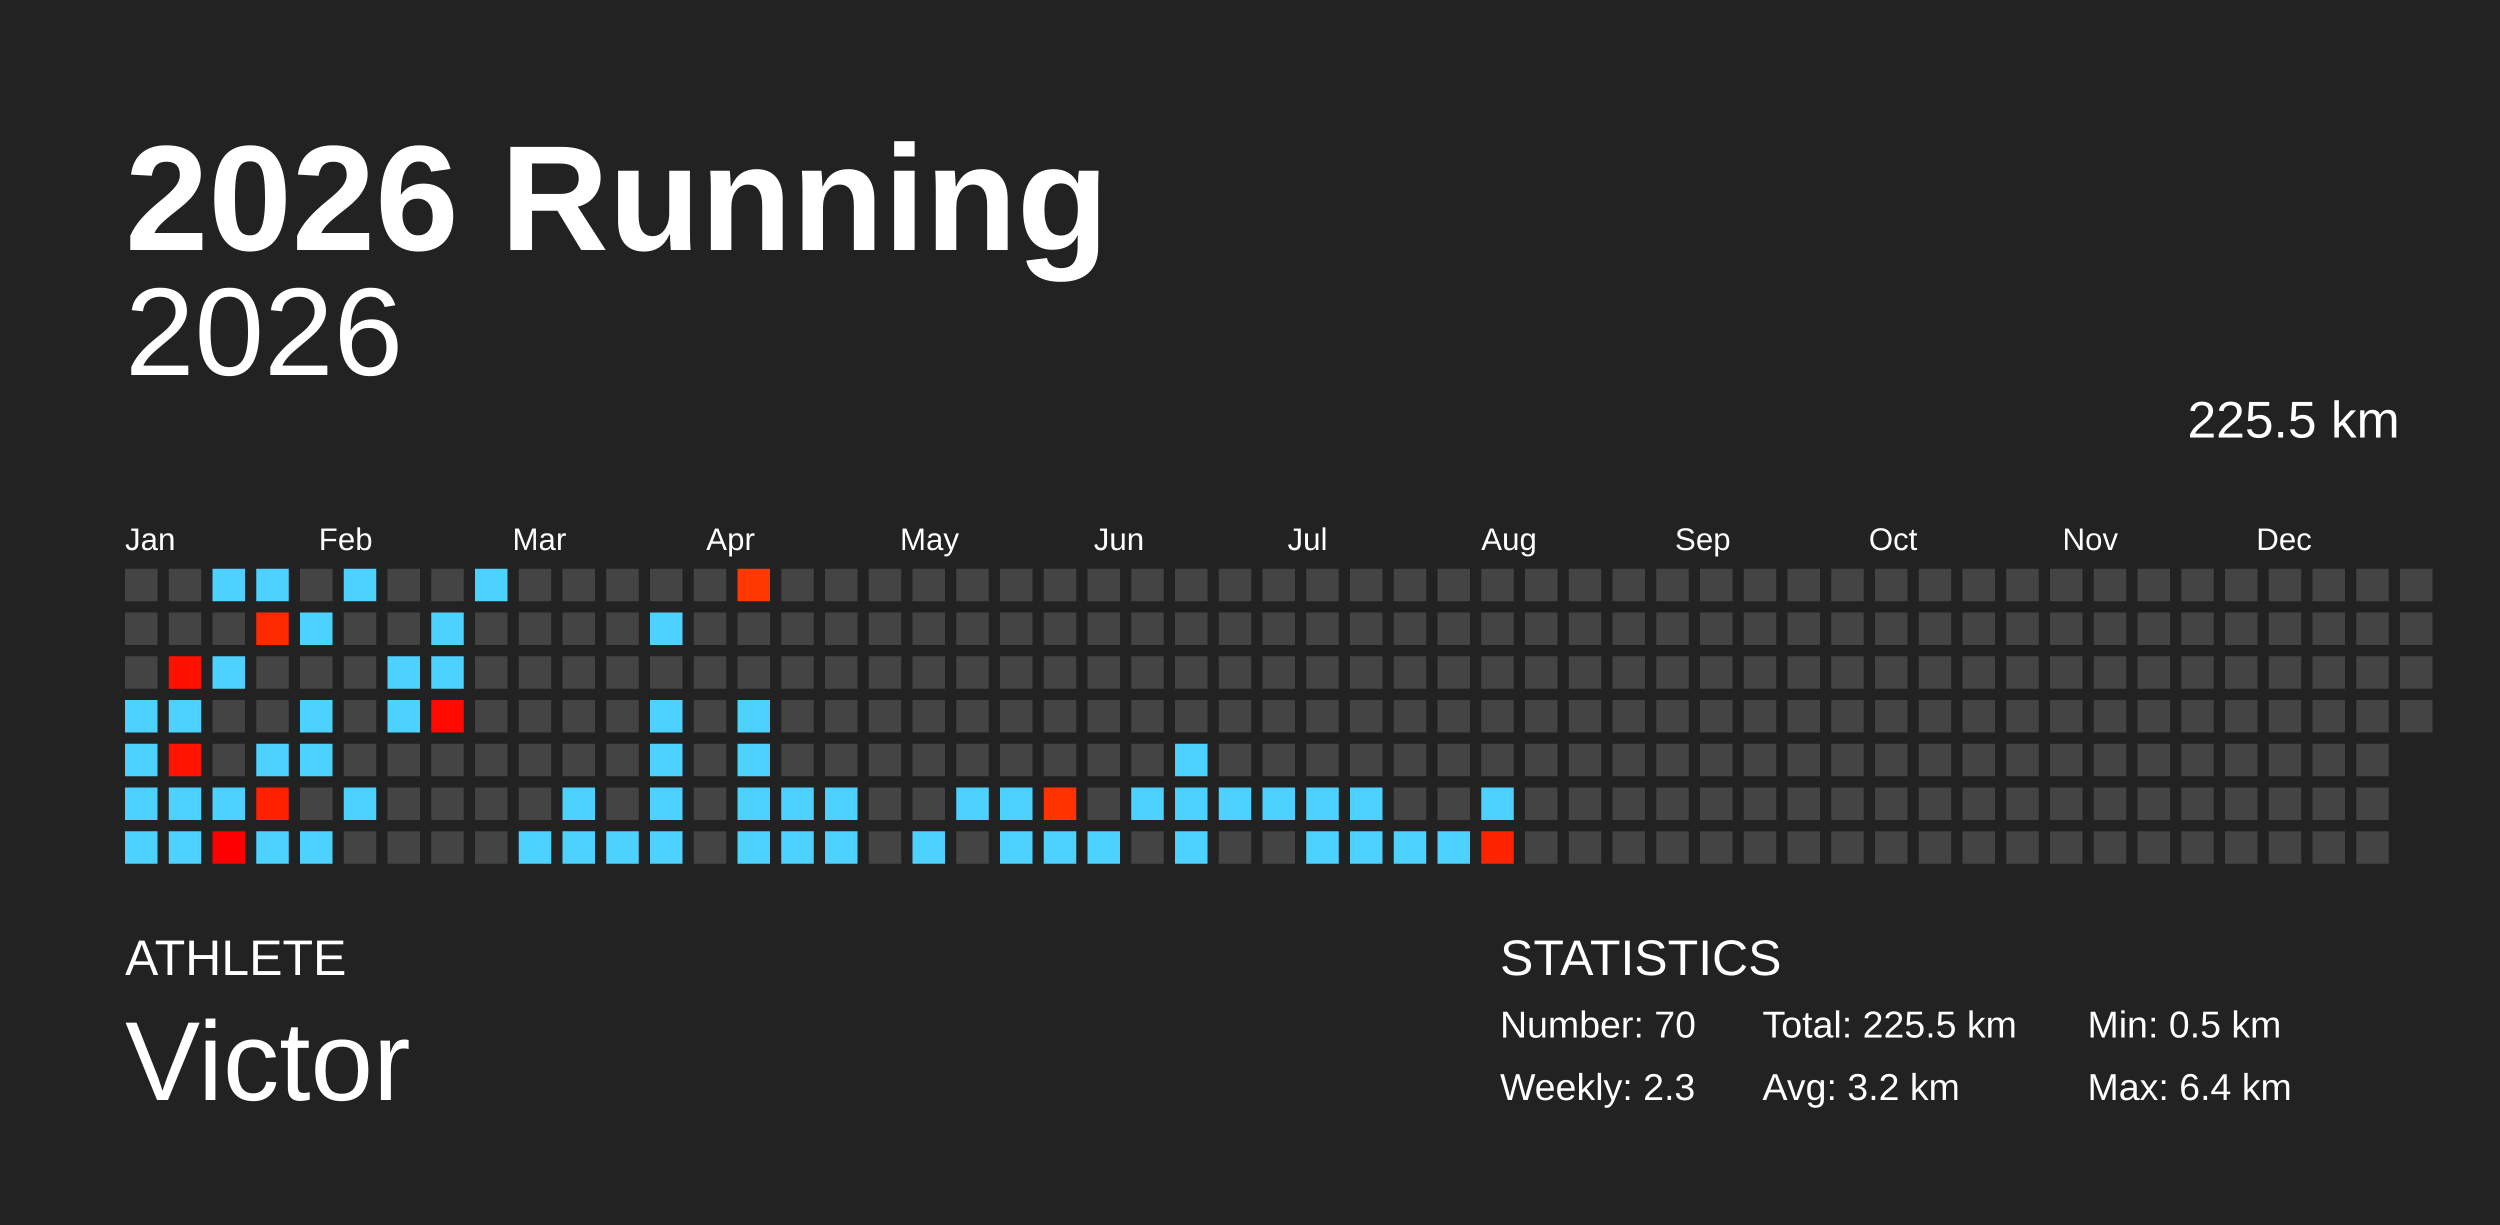
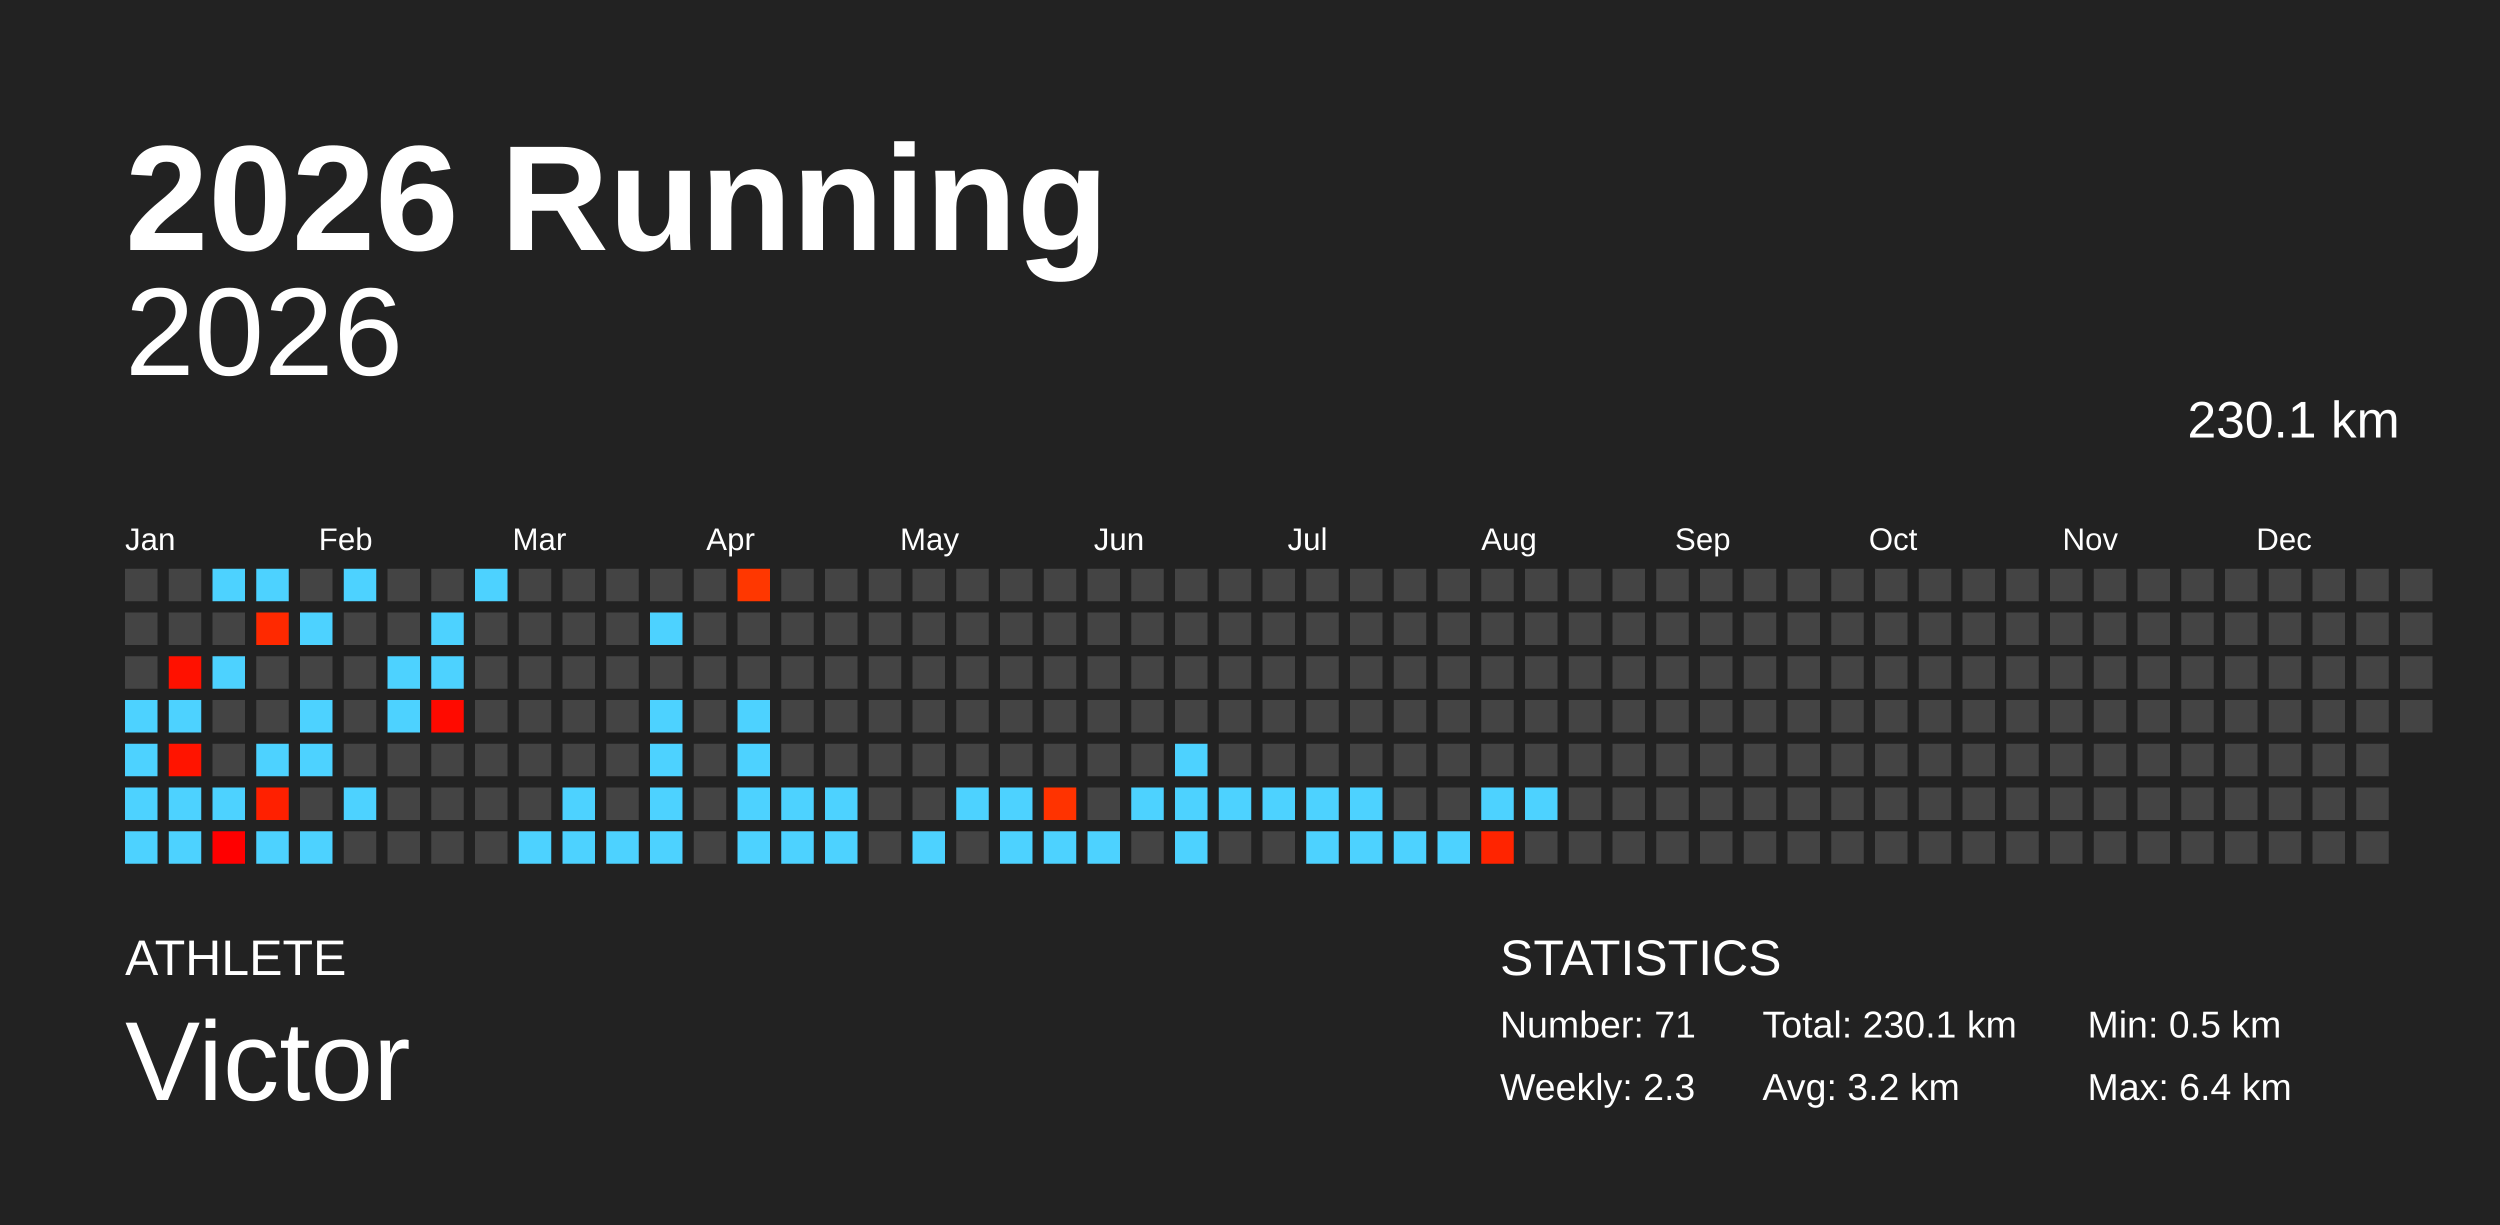
<svg xmlns="http://www.w3.org/2000/svg" baseProfile="full" height="98mm" version="1.1" viewBox="0,0,200,98" width="200mm">
  <defs />
  <rect fill="#222222" height="98" width="200" x="0" y="0" />
  <text fill="#FFFFFF" style="font-size:12px; font-family:Arial; font-weight:bold;" x="10" y="20">2026 Running</text>
  <text fill="#FFFFFF" style="font-size:4px; font-family:Arial" x="10" y="78">ATHLETE</text>
  <text fill="#FFFFFF" style="font-size:9px; font-family:Arial" x="10" y="88">Victor</text>
  <text fill="#FFFFFF" style="font-size:4px; font-family:Arial" x="120" y="78">STATISTICS</text>
-   <text fill="#FFFFFF" style="font-size:3px; font-family:Arial" x="120" y="83">Number: 70</text>
+   <text fill="#FFFFFF" style="font-size:3px; font-family:Arial" x="120" y="83">Number: 71</text>
  <text fill="#FFFFFF" style="font-size:3px; font-family:Arial" x="120" y="88">Weekly: 2.3</text>
-   <text fill="#FFFFFF" style="font-size:3px; font-family:Arial" x="141" y="83">Total: 225.5 km</text>
+   <text fill="#FFFFFF" style="font-size:3px; font-family:Arial" x="141" y="83">Total: 230.1 km</text>
  <text fill="#FFFFFF" style="font-size:3px; font-family:Arial" x="141" y="88">Avg: 3.2 km</text>
  <text fill="#FFFFFF" style="font-size:3px; font-family:Arial" x="167" y="83">Min: 0.5 km</text>
  <text fill="#FFFFFF" style="font-size:3px; font-family:Arial" x="167" y="88">Max: 6.4 km</text>
  <text alignment-baseline="hanging" fill="#FFFFFF" style="font-size:10.0px; font-family:Arial;" x="10" y="30">2026</text>
-   <text alignment-baseline="hanging" fill="#FFFFFF" style="font-size:4.125px; font-family:Arial;" x="175" y="35">225.5 km</text>
+   <text alignment-baseline="hanging" fill="#FFFFFF" style="font-size:4.125px; font-family:Arial;" x="175" y="35">230.1 km</text>
  <text fill="#FFFFFF" style="font-size:2.5px; font-family:Arial" x="10.0" y="44">Jan</text>
  <text fill="#FFFFFF" style="font-size:2.5px; font-family:Arial" x="25.5" y="44">Feb</text>
  <text fill="#FFFFFF" style="font-size:2.5px; font-family:Arial" x="41.0" y="44">Mar</text>
  <text fill="#FFFFFF" style="font-size:2.5px; font-family:Arial" x="56.5" y="44">Apr</text>
  <text fill="#FFFFFF" style="font-size:2.5px; font-family:Arial" x="72.0" y="44">May</text>
  <text fill="#FFFFFF" style="font-size:2.5px; font-family:Arial" x="87.5" y="44">Jun</text>
  <text fill="#FFFFFF" style="font-size:2.5px; font-family:Arial" x="103.0" y="44">Jul</text>
  <text fill="#FFFFFF" style="font-size:2.5px; font-family:Arial" x="118.5" y="44">Aug</text>
  <text fill="#FFFFFF" style="font-size:2.5px; font-family:Arial" x="134.0" y="44">Sep</text>
  <text fill="#FFFFFF" style="font-size:2.5px; font-family:Arial" x="149.5" y="44">Oct</text>
  <text fill="#FFFFFF" style="font-size:2.5px; font-family:Arial" x="165.0" y="44">Nov</text>
  <text fill="#FFFFFF" style="font-size:2.5px; font-family:Arial" x="180.5" y="44">Dec</text>
  <rect fill="#444444" height="2.6" width="2.6" x="10.0" y="45.5" />
  <rect fill="#444444" height="2.6" width="2.6" x="10.0" y="49.0" />
  <rect fill="#444444" height="2.6" width="2.6" x="10.0" y="52.5" />
  <rect fill="#4dd2ff" height="2.6" width="2.6" x="10.0" y="56.0" />
  <rect fill="#4dd2ff" height="2.6" width="2.6" x="10.0" y="59.5" />
  <rect fill="#4dd2ff" height="2.6" width="2.6" x="10.0" y="63.0" />
  <rect fill="#4dd2ff" height="2.6" width="2.6" x="10.0" y="66.5" />
  <rect fill="#444444" height="2.6" width="2.6" x="13.5" y="45.5" />
  <rect fill="#444444" height="2.6" width="2.6" x="13.5" y="49.0" />
  <rect fill="#ff1100" height="2.6" width="2.6" x="13.5" y="52.5" />
  <rect fill="#4dd2ff" height="2.6" width="2.6" x="13.5" y="56.0" />
  <rect fill="#ff1400" height="2.6" width="2.6" x="13.5" y="59.5" />
  <rect fill="#4dd2ff" height="2.6" width="2.6" x="13.5" y="63.0" />
  <rect fill="#4dd2ff" height="2.6" width="2.6" x="13.5" y="66.5" />
  <rect fill="#4dd2ff" height="2.6" width="2.6" x="17.0" y="45.5" />
  <rect fill="#444444" height="2.6" width="2.6" x="17.0" y="49.0" />
  <rect fill="#4dd2ff" height="2.6" width="2.6" x="17.0" y="52.5" />
  <rect fill="#444444" height="2.6" width="2.6" x="17.0" y="56.0" />
  <rect fill="#444444" height="2.6" width="2.6" x="17.0" y="59.5" />
  <rect fill="#4dd2ff" height="2.6" width="2.6" x="17.0" y="63.0" />
  <rect fill="#ff0000" height="2.6" width="2.6" x="17.0" y="66.5" />
  <rect fill="#4dd2ff" height="2.6" width="2.6" x="20.5" y="45.5" />
  <rect fill="#ff2900" height="2.6" width="2.6" x="20.5" y="49.0" />
  <rect fill="#444444" height="2.6" width="2.6" x="20.5" y="52.5" />
  <rect fill="#444444" height="2.6" width="2.6" x="20.5" y="56.0" />
  <rect fill="#4dd2ff" height="2.6" width="2.6" x="20.5" y="59.5" />
  <rect fill="#ff2000" height="2.6" width="2.6" x="20.5" y="63.0" />
  <rect fill="#4dd2ff" height="2.6" width="2.6" x="20.5" y="66.5" />
  <rect fill="#444444" height="2.6" width="2.6" x="24.0" y="45.5" />
  <rect fill="#4dd2ff" height="2.6" width="2.6" x="24.0" y="49.0" />
  <rect fill="#444444" height="2.6" width="2.6" x="24.0" y="52.5" />
  <rect fill="#4dd2ff" height="2.6" width="2.6" x="24.0" y="56.0" />
  <rect fill="#4dd2ff" height="2.6" width="2.6" x="24.0" y="59.5" />
  <rect fill="#444444" height="2.6" width="2.6" x="24.0" y="63.0" />
  <rect fill="#4dd2ff" height="2.6" width="2.6" x="24.0" y="66.5" />
  <rect fill="#4dd2ff" height="2.6" width="2.6" x="27.5" y="45.5" />
  <rect fill="#444444" height="2.6" width="2.6" x="27.5" y="49.0" />
  <rect fill="#444444" height="2.6" width="2.6" x="27.5" y="52.5" />
  <rect fill="#444444" height="2.6" width="2.6" x="27.5" y="56.0" />
  <rect fill="#444444" height="2.6" width="2.6" x="27.5" y="59.5" />
  <rect fill="#4dd2ff" height="2.6" width="2.6" x="27.5" y="63.0" />
  <rect fill="#444444" height="2.6" width="2.6" x="27.5" y="66.5" />
  <rect fill="#444444" height="2.6" width="2.6" x="31.0" y="45.5" />
  <rect fill="#444444" height="2.6" width="2.6" x="31.0" y="49.0" />
  <rect fill="#4dd2ff" height="2.6" width="2.6" x="31.0" y="52.5" />
  <rect fill="#4dd2ff" height="2.6" width="2.6" x="31.0" y="56.0" />
  <rect fill="#444444" height="2.6" width="2.6" x="31.0" y="59.5" />
  <rect fill="#444444" height="2.6" width="2.6" x="31.0" y="63.0" />
  <rect fill="#444444" height="2.6" width="2.6" x="31.0" y="66.5" />
  <rect fill="#444444" height="2.6" width="2.6" x="34.5" y="45.5" />
  <rect fill="#4dd2ff" height="2.6" width="2.6" x="34.5" y="49.0" />
  <rect fill="#4dd2ff" height="2.6" width="2.6" x="34.5" y="52.5" />
  <rect fill="#ff0a00" height="2.6" width="2.6" x="34.5" y="56.0" />
  <rect fill="#444444" height="2.6" width="2.6" x="34.5" y="59.5" />
  <rect fill="#444444" height="2.6" width="2.6" x="34.5" y="63.0" />
  <rect fill="#444444" height="2.6" width="2.6" x="34.5" y="66.5" />
  <rect fill="#4dd2ff" height="2.6" width="2.6" x="38.0" y="45.5" />
  <rect fill="#444444" height="2.6" width="2.6" x="38.0" y="49.0" />
  <rect fill="#444444" height="2.6" width="2.6" x="38.0" y="52.5" />
  <rect fill="#444444" height="2.6" width="2.6" x="38.0" y="56.0" />
  <rect fill="#444444" height="2.6" width="2.6" x="38.0" y="59.5" />
  <rect fill="#444444" height="2.6" width="2.6" x="38.0" y="63.0" />
  <rect fill="#444444" height="2.6" width="2.6" x="38.0" y="66.5" />
  <rect fill="#444444" height="2.6" width="2.6" x="41.5" y="45.5" />
  <rect fill="#444444" height="2.6" width="2.6" x="41.5" y="49.0" />
  <rect fill="#444444" height="2.6" width="2.6" x="41.5" y="52.5" />
  <rect fill="#444444" height="2.6" width="2.6" x="41.5" y="56.0" />
  <rect fill="#444444" height="2.6" width="2.6" x="41.5" y="59.5" />
  <rect fill="#444444" height="2.6" width="2.6" x="41.5" y="63.0" />
  <rect fill="#4dd2ff" height="2.6" width="2.6" x="41.5" y="66.5" />
  <rect fill="#444444" height="2.6" width="2.6" x="45.0" y="45.5" />
  <rect fill="#444444" height="2.6" width="2.6" x="45.0" y="49.0" />
  <rect fill="#444444" height="2.6" width="2.6" x="45.0" y="52.5" />
  <rect fill="#444444" height="2.6" width="2.6" x="45.0" y="56.0" />
  <rect fill="#444444" height="2.6" width="2.6" x="45.0" y="59.5" />
  <rect fill="#4dd2ff" height="2.6" width="2.6" x="45.0" y="63.0" />
  <rect fill="#4dd2ff" height="2.6" width="2.6" x="45.0" y="66.5" />
  <rect fill="#444444" height="2.6" width="2.6" x="48.5" y="45.5" />
  <rect fill="#444444" height="2.6" width="2.6" x="48.5" y="49.0" />
  <rect fill="#444444" height="2.6" width="2.6" x="48.5" y="52.5" />
  <rect fill="#444444" height="2.6" width="2.6" x="48.5" y="56.0" />
  <rect fill="#444444" height="2.6" width="2.6" x="48.5" y="59.5" />
  <rect fill="#444444" height="2.6" width="2.6" x="48.5" y="63.0" />
  <rect fill="#4dd2ff" height="2.6" width="2.6" x="48.5" y="66.5" />
  <rect fill="#444444" height="2.6" width="2.6" x="52.0" y="45.5" />
  <rect fill="#4dd2ff" height="2.6" width="2.6" x="52.0" y="49.0" />
  <rect fill="#444444" height="2.6" width="2.6" x="52.0" y="52.5" />
  <rect fill="#4dd2ff" height="2.6" width="2.6" x="52.0" y="56.0" />
  <rect fill="#4dd2ff" height="2.6" width="2.6" x="52.0" y="59.5" />
  <rect fill="#4dd2ff" height="2.6" width="2.6" x="52.0" y="63.0" />
  <rect fill="#4dd2ff" height="2.6" width="2.6" x="52.0" y="66.5" />
  <rect fill="#444444" height="2.6" width="2.6" x="55.5" y="45.5" />
  <rect fill="#444444" height="2.6" width="2.6" x="55.5" y="49.0" />
  <rect fill="#444444" height="2.6" width="2.6" x="55.5" y="52.5" />
  <rect fill="#444444" height="2.6" width="2.6" x="55.5" y="56.0" />
  <rect fill="#444444" height="2.6" width="2.6" x="55.5" y="59.5" />
  <rect fill="#444444" height="2.6" width="2.6" x="55.5" y="63.0" />
  <rect fill="#444444" height="2.6" width="2.6" x="55.5" y="66.5" />
  <rect fill="#ff3700" height="2.6" width="2.6" x="59.0" y="45.5" />
  <rect fill="#444444" height="2.6" width="2.6" x="59.0" y="49.0" />
  <rect fill="#444444" height="2.6" width="2.6" x="59.0" y="52.5" />
  <rect fill="#4dd2ff" height="2.6" width="2.6" x="59.0" y="56.0" />
  <rect fill="#4dd2ff" height="2.6" width="2.6" x="59.0" y="59.5" />
  <rect fill="#4dd2ff" height="2.6" width="2.6" x="59.0" y="63.0" />
  <rect fill="#4dd2ff" height="2.6" width="2.6" x="59.0" y="66.5" />
  <rect fill="#444444" height="2.6" width="2.6" x="62.5" y="45.5" />
  <rect fill="#444444" height="2.6" width="2.6" x="62.5" y="49.0" />
  <rect fill="#444444" height="2.6" width="2.6" x="62.5" y="52.5" />
  <rect fill="#444444" height="2.6" width="2.6" x="62.5" y="56.0" />
  <rect fill="#444444" height="2.6" width="2.6" x="62.5" y="59.5" />
  <rect fill="#4dd2ff" height="2.6" width="2.6" x="62.5" y="63.0" />
  <rect fill="#4dd2ff" height="2.6" width="2.6" x="62.5" y="66.5" />
  <rect fill="#444444" height="2.6" width="2.6" x="66.0" y="45.5" />
  <rect fill="#444444" height="2.6" width="2.6" x="66.0" y="49.0" />
  <rect fill="#444444" height="2.6" width="2.6" x="66.0" y="52.5" />
  <rect fill="#444444" height="2.6" width="2.6" x="66.0" y="56.0" />
  <rect fill="#444444" height="2.6" width="2.6" x="66.0" y="59.5" />
  <rect fill="#4dd2ff" height="2.6" width="2.6" x="66.0" y="63.0" />
  <rect fill="#4dd2ff" height="2.6" width="2.6" x="66.0" y="66.5" />
  <rect fill="#444444" height="2.6" width="2.6" x="69.5" y="45.5" />
  <rect fill="#444444" height="2.6" width="2.6" x="69.5" y="49.0" />
  <rect fill="#444444" height="2.6" width="2.6" x="69.5" y="52.5" />
  <rect fill="#444444" height="2.6" width="2.6" x="69.5" y="56.0" />
  <rect fill="#444444" height="2.6" width="2.6" x="69.5" y="59.5" />
  <rect fill="#444444" height="2.6" width="2.6" x="69.5" y="63.0" />
  <rect fill="#444444" height="2.6" width="2.6" x="69.5" y="66.5" />
  <rect fill="#444444" height="2.6" width="2.6" x="73.0" y="45.5" />
  <rect fill="#444444" height="2.6" width="2.6" x="73.0" y="49.0" />
  <rect fill="#444444" height="2.6" width="2.6" x="73.0" y="52.5" />
  <rect fill="#444444" height="2.6" width="2.6" x="73.0" y="56.0" />
  <rect fill="#444444" height="2.6" width="2.6" x="73.0" y="59.5" />
  <rect fill="#444444" height="2.6" width="2.6" x="73.0" y="63.0" />
  <rect fill="#4dd2ff" height="2.6" width="2.6" x="73.0" y="66.5" />
  <rect fill="#444444" height="2.6" width="2.6" x="76.5" y="45.5" />
  <rect fill="#444444" height="2.6" width="2.6" x="76.5" y="49.0" />
  <rect fill="#444444" height="2.6" width="2.6" x="76.5" y="52.5" />
  <rect fill="#444444" height="2.6" width="2.6" x="76.5" y="56.0" />
  <rect fill="#444444" height="2.6" width="2.6" x="76.5" y="59.5" />
  <rect fill="#4dd2ff" height="2.6" width="2.6" x="76.5" y="63.0" />
  <rect fill="#444444" height="2.6" width="2.6" x="76.5" y="66.5" />
  <rect fill="#444444" height="2.6" width="2.6" x="80.0" y="45.5" />
  <rect fill="#444444" height="2.6" width="2.6" x="80.0" y="49.0" />
  <rect fill="#444444" height="2.6" width="2.6" x="80.0" y="52.5" />
  <rect fill="#444444" height="2.6" width="2.6" x="80.0" y="56.0" />
  <rect fill="#444444" height="2.6" width="2.6" x="80.0" y="59.5" />
  <rect fill="#4dd2ff" height="2.6" width="2.6" x="80.0" y="63.0" />
  <rect fill="#4dd2ff" height="2.6" width="2.6" x="80.0" y="66.5" />
  <rect fill="#444444" height="2.6" width="2.6" x="83.5" y="45.5" />
  <rect fill="#444444" height="2.6" width="2.6" x="83.5" y="49.0" />
  <rect fill="#444444" height="2.6" width="2.6" x="83.5" y="52.5" />
  <rect fill="#444444" height="2.6" width="2.6" x="83.5" y="56.0" />
  <rect fill="#444444" height="2.6" width="2.6" x="83.5" y="59.5" />
  <rect fill="#ff3300" height="2.6" width="2.6" x="83.5" y="63.0" />
  <rect fill="#4dd2ff" height="2.6" width="2.6" x="83.5" y="66.5" />
  <rect fill="#444444" height="2.6" width="2.6" x="87.0" y="45.5" />
  <rect fill="#444444" height="2.6" width="2.6" x="87.0" y="49.0" />
  <rect fill="#444444" height="2.6" width="2.6" x="87.0" y="52.5" />
  <rect fill="#444444" height="2.6" width="2.6" x="87.0" y="56.0" />
  <rect fill="#444444" height="2.6" width="2.6" x="87.0" y="59.5" />
  <rect fill="#444444" height="2.6" width="2.6" x="87.0" y="63.0" />
  <rect fill="#4dd2ff" height="2.6" width="2.6" x="87.0" y="66.5" />
  <rect fill="#444444" height="2.6" width="2.6" x="90.5" y="45.5" />
  <rect fill="#444444" height="2.6" width="2.6" x="90.5" y="49.0" />
  <rect fill="#444444" height="2.6" width="2.6" x="90.5" y="52.5" />
  <rect fill="#444444" height="2.6" width="2.6" x="90.5" y="56.0" />
  <rect fill="#444444" height="2.6" width="2.6" x="90.5" y="59.5" />
  <rect fill="#4dd2ff" height="2.6" width="2.6" x="90.5" y="63.0" />
  <rect fill="#444444" height="2.6" width="2.6" x="90.5" y="66.5" />
  <rect fill="#444444" height="2.6" width="2.6" x="94.0" y="45.5" />
  <rect fill="#444444" height="2.6" width="2.6" x="94.0" y="49.0" />
  <rect fill="#444444" height="2.6" width="2.6" x="94.0" y="52.5" />
  <rect fill="#444444" height="2.6" width="2.6" x="94.0" y="56.0" />
  <rect fill="#4dd2ff" height="2.6" width="2.6" x="94.0" y="59.5" />
  <rect fill="#4dd2ff" height="2.6" width="2.6" x="94.0" y="63.0" />
  <rect fill="#4dd2ff" height="2.6" width="2.6" x="94.0" y="66.5" />
  <rect fill="#444444" height="2.6" width="2.6" x="97.5" y="45.5" />
  <rect fill="#444444" height="2.6" width="2.6" x="97.5" y="49.0" />
  <rect fill="#444444" height="2.6" width="2.6" x="97.5" y="52.5" />
  <rect fill="#444444" height="2.6" width="2.6" x="97.5" y="56.0" />
  <rect fill="#444444" height="2.6" width="2.6" x="97.5" y="59.5" />
  <rect fill="#4dd2ff" height="2.6" width="2.6" x="97.5" y="63.0" />
  <rect fill="#444444" height="2.6" width="2.6" x="97.5" y="66.5" />
  <rect fill="#444444" height="2.6" width="2.6" x="101.0" y="45.5" />
  <rect fill="#444444" height="2.6" width="2.6" x="101.0" y="49.0" />
  <rect fill="#444444" height="2.6" width="2.6" x="101.0" y="52.5" />
  <rect fill="#444444" height="2.6" width="2.6" x="101.0" y="56.0" />
  <rect fill="#444444" height="2.6" width="2.6" x="101.0" y="59.5" />
  <rect fill="#4dd2ff" height="2.6" width="2.6" x="101.0" y="63.0" />
  <rect fill="#444444" height="2.6" width="2.6" x="101.0" y="66.5" />
  <rect fill="#444444" height="2.6" width="2.6" x="104.5" y="45.5" />
  <rect fill="#444444" height="2.6" width="2.6" x="104.5" y="49.0" />
  <rect fill="#444444" height="2.6" width="2.6" x="104.5" y="52.5" />
  <rect fill="#444444" height="2.6" width="2.6" x="104.5" y="56.0" />
  <rect fill="#444444" height="2.6" width="2.6" x="104.5" y="59.5" />
  <rect fill="#4dd2ff" height="2.6" width="2.6" x="104.5" y="63.0" />
  <rect fill="#4dd2ff" height="2.6" width="2.6" x="104.5" y="66.5" />
  <rect fill="#444444" height="2.6" width="2.6" x="108.0" y="45.5" />
  <rect fill="#444444" height="2.6" width="2.6" x="108.0" y="49.0" />
  <rect fill="#444444" height="2.6" width="2.6" x="108.0" y="52.5" />
  <rect fill="#444444" height="2.6" width="2.6" x="108.0" y="56.0" />
  <rect fill="#444444" height="2.6" width="2.6" x="108.0" y="59.5" />
  <rect fill="#4dd2ff" height="2.6" width="2.6" x="108.0" y="63.0" />
  <rect fill="#4dd2ff" height="2.6" width="2.6" x="108.0" y="66.5" />
  <rect fill="#444444" height="2.6" width="2.6" x="111.5" y="45.5" />
  <rect fill="#444444" height="2.6" width="2.6" x="111.5" y="49.0" />
  <rect fill="#444444" height="2.6" width="2.6" x="111.5" y="52.5" />
  <rect fill="#444444" height="2.6" width="2.6" x="111.5" y="56.0" />
  <rect fill="#444444" height="2.6" width="2.6" x="111.5" y="59.5" />
  <rect fill="#444444" height="2.6" width="2.6" x="111.5" y="63.0" />
  <rect fill="#4dd2ff" height="2.6" width="2.6" x="111.5" y="66.5" />
  <rect fill="#444444" height="2.6" width="2.6" x="115.0" y="45.5" />
  <rect fill="#444444" height="2.6" width="2.6" x="115.0" y="49.0" />
  <rect fill="#444444" height="2.6" width="2.6" x="115.0" y="52.5" />
  <rect fill="#444444" height="2.6" width="2.6" x="115.0" y="56.0" />
  <rect fill="#444444" height="2.6" width="2.6" x="115.0" y="59.5" />
  <rect fill="#444444" height="2.6" width="2.6" x="115.0" y="63.0" />
  <rect fill="#4dd2ff" height="2.6" width="2.6" x="115.0" y="66.5" />
  <rect fill="#444444" height="2.6" width="2.6" x="118.5" y="45.5" />
  <rect fill="#444444" height="2.6" width="2.6" x="118.5" y="49.0" />
  <rect fill="#444444" height="2.6" width="2.6" x="118.5" y="52.5" />
  <rect fill="#444444" height="2.6" width="2.6" x="118.5" y="56.0" />
  <rect fill="#444444" height="2.6" width="2.6" x="118.5" y="59.5" />
  <rect fill="#4dd2ff" height="2.6" width="2.6" x="118.5" y="63.0" />
  <rect fill="#ff2400" height="2.6" width="2.6" x="118.5" y="66.5" />
  <rect fill="#444444" height="2.6" width="2.6" x="122.0" y="45.5" />
  <rect fill="#444444" height="2.6" width="2.6" x="122.0" y="49.0" />
  <rect fill="#444444" height="2.6" width="2.6" x="122.0" y="52.5" />
  <rect fill="#444444" height="2.6" width="2.6" x="122.0" y="56.0" />
  <rect fill="#444444" height="2.6" width="2.6" x="122.0" y="59.5" />
-   <rect fill="#444444" height="2.6" width="2.6" x="122.0" y="63.0" />
+   <rect fill="#4dd2ff" height="2.6" width="2.6" x="122.0" y="63.0" />
  <rect fill="#444444" height="2.6" width="2.6" x="122.0" y="66.5" />
  <rect fill="#444444" height="2.6" width="2.6" x="125.5" y="45.5" />
  <rect fill="#444444" height="2.6" width="2.6" x="125.5" y="49.0" />
  <rect fill="#444444" height="2.6" width="2.6" x="125.5" y="52.5" />
  <rect fill="#444444" height="2.6" width="2.6" x="125.5" y="56.0" />
  <rect fill="#444444" height="2.6" width="2.6" x="125.5" y="59.5" />
  <rect fill="#444444" height="2.6" width="2.6" x="125.5" y="63.0" />
  <rect fill="#444444" height="2.6" width="2.6" x="125.5" y="66.5" />
  <rect fill="#444444" height="2.6" width="2.6" x="129.0" y="45.5" />
  <rect fill="#444444" height="2.6" width="2.6" x="129.0" y="49.0" />
  <rect fill="#444444" height="2.6" width="2.6" x="129.0" y="52.5" />
  <rect fill="#444444" height="2.6" width="2.6" x="129.0" y="56.0" />
  <rect fill="#444444" height="2.6" width="2.6" x="129.0" y="59.5" />
  <rect fill="#444444" height="2.6" width="2.6" x="129.0" y="63.0" />
  <rect fill="#444444" height="2.6" width="2.6" x="129.0" y="66.5" />
  <rect fill="#444444" height="2.6" width="2.6" x="132.5" y="45.5" />
  <rect fill="#444444" height="2.6" width="2.6" x="132.5" y="49.0" />
  <rect fill="#444444" height="2.6" width="2.6" x="132.5" y="52.5" />
  <rect fill="#444444" height="2.6" width="2.6" x="132.5" y="56.0" />
  <rect fill="#444444" height="2.6" width="2.6" x="132.5" y="59.5" />
  <rect fill="#444444" height="2.6" width="2.6" x="132.5" y="63.0" />
  <rect fill="#444444" height="2.6" width="2.6" x="132.5" y="66.5" />
  <rect fill="#444444" height="2.6" width="2.6" x="136.0" y="45.5" />
  <rect fill="#444444" height="2.6" width="2.6" x="136.0" y="49.0" />
  <rect fill="#444444" height="2.6" width="2.6" x="136.0" y="52.5" />
  <rect fill="#444444" height="2.6" width="2.6" x="136.0" y="56.0" />
  <rect fill="#444444" height="2.6" width="2.6" x="136.0" y="59.5" />
  <rect fill="#444444" height="2.6" width="2.6" x="136.0" y="63.0" />
  <rect fill="#444444" height="2.6" width="2.6" x="136.0" y="66.5" />
  <rect fill="#444444" height="2.6" width="2.6" x="139.5" y="45.5" />
  <rect fill="#444444" height="2.6" width="2.6" x="139.5" y="49.0" />
  <rect fill="#444444" height="2.6" width="2.6" x="139.5" y="52.5" />
  <rect fill="#444444" height="2.6" width="2.6" x="139.5" y="56.0" />
  <rect fill="#444444" height="2.6" width="2.6" x="139.5" y="59.5" />
  <rect fill="#444444" height="2.6" width="2.6" x="139.5" y="63.0" />
  <rect fill="#444444" height="2.6" width="2.6" x="139.5" y="66.5" />
  <rect fill="#444444" height="2.6" width="2.6" x="143.0" y="45.5" />
  <rect fill="#444444" height="2.6" width="2.6" x="143.0" y="49.0" />
  <rect fill="#444444" height="2.6" width="2.6" x="143.0" y="52.5" />
  <rect fill="#444444" height="2.6" width="2.6" x="143.0" y="56.0" />
  <rect fill="#444444" height="2.6" width="2.6" x="143.0" y="59.5" />
  <rect fill="#444444" height="2.6" width="2.6" x="143.0" y="63.0" />
  <rect fill="#444444" height="2.6" width="2.6" x="143.0" y="66.5" />
  <rect fill="#444444" height="2.6" width="2.6" x="146.5" y="45.5" />
  <rect fill="#444444" height="2.6" width="2.6" x="146.5" y="49.0" />
  <rect fill="#444444" height="2.6" width="2.6" x="146.5" y="52.5" />
  <rect fill="#444444" height="2.6" width="2.6" x="146.5" y="56.0" />
  <rect fill="#444444" height="2.6" width="2.6" x="146.5" y="59.5" />
  <rect fill="#444444" height="2.6" width="2.6" x="146.5" y="63.0" />
  <rect fill="#444444" height="2.6" width="2.6" x="146.5" y="66.5" />
  <rect fill="#444444" height="2.6" width="2.6" x="150.0" y="45.5" />
  <rect fill="#444444" height="2.6" width="2.6" x="150.0" y="49.0" />
  <rect fill="#444444" height="2.6" width="2.6" x="150.0" y="52.5" />
  <rect fill="#444444" height="2.6" width="2.6" x="150.0" y="56.0" />
  <rect fill="#444444" height="2.6" width="2.6" x="150.0" y="59.5" />
  <rect fill="#444444" height="2.6" width="2.6" x="150.0" y="63.0" />
  <rect fill="#444444" height="2.6" width="2.6" x="150.0" y="66.5" />
  <rect fill="#444444" height="2.6" width="2.6" x="153.5" y="45.5" />
  <rect fill="#444444" height="2.6" width="2.6" x="153.5" y="49.0" />
  <rect fill="#444444" height="2.6" width="2.6" x="153.5" y="52.5" />
  <rect fill="#444444" height="2.6" width="2.6" x="153.5" y="56.0" />
  <rect fill="#444444" height="2.6" width="2.6" x="153.5" y="59.5" />
  <rect fill="#444444" height="2.6" width="2.6" x="153.5" y="63.0" />
  <rect fill="#444444" height="2.6" width="2.6" x="153.5" y="66.5" />
  <rect fill="#444444" height="2.6" width="2.6" x="157.0" y="45.5" />
  <rect fill="#444444" height="2.6" width="2.6" x="157.0" y="49.0" />
  <rect fill="#444444" height="2.6" width="2.6" x="157.0" y="52.5" />
  <rect fill="#444444" height="2.6" width="2.6" x="157.0" y="56.0" />
  <rect fill="#444444" height="2.6" width="2.6" x="157.0" y="59.5" />
  <rect fill="#444444" height="2.6" width="2.6" x="157.0" y="63.0" />
  <rect fill="#444444" height="2.6" width="2.6" x="157.0" y="66.5" />
  <rect fill="#444444" height="2.6" width="2.6" x="160.5" y="45.5" />
  <rect fill="#444444" height="2.6" width="2.6" x="160.5" y="49.0" />
  <rect fill="#444444" height="2.6" width="2.6" x="160.5" y="52.5" />
  <rect fill="#444444" height="2.6" width="2.6" x="160.5" y="56.0" />
  <rect fill="#444444" height="2.6" width="2.6" x="160.5" y="59.5" />
  <rect fill="#444444" height="2.6" width="2.6" x="160.5" y="63.0" />
  <rect fill="#444444" height="2.6" width="2.6" x="160.5" y="66.5" />
  <rect fill="#444444" height="2.6" width="2.6" x="164.0" y="45.5" />
  <rect fill="#444444" height="2.6" width="2.6" x="164.0" y="49.0" />
  <rect fill="#444444" height="2.6" width="2.6" x="164.0" y="52.5" />
  <rect fill="#444444" height="2.6" width="2.6" x="164.0" y="56.0" />
  <rect fill="#444444" height="2.6" width="2.6" x="164.0" y="59.5" />
  <rect fill="#444444" height="2.6" width="2.6" x="164.0" y="63.0" />
  <rect fill="#444444" height="2.6" width="2.6" x="164.0" y="66.5" />
  <rect fill="#444444" height="2.6" width="2.6" x="167.5" y="45.5" />
  <rect fill="#444444" height="2.6" width="2.6" x="167.5" y="49.0" />
  <rect fill="#444444" height="2.6" width="2.6" x="167.5" y="52.5" />
  <rect fill="#444444" height="2.6" width="2.6" x="167.5" y="56.0" />
  <rect fill="#444444" height="2.6" width="2.6" x="167.5" y="59.5" />
  <rect fill="#444444" height="2.6" width="2.6" x="167.5" y="63.0" />
  <rect fill="#444444" height="2.6" width="2.6" x="167.5" y="66.5" />
  <rect fill="#444444" height="2.6" width="2.6" x="171.0" y="45.5" />
  <rect fill="#444444" height="2.6" width="2.6" x="171.0" y="49.0" />
  <rect fill="#444444" height="2.6" width="2.6" x="171.0" y="52.5" />
  <rect fill="#444444" height="2.6" width="2.6" x="171.0" y="56.0" />
  <rect fill="#444444" height="2.6" width="2.6" x="171.0" y="59.5" />
  <rect fill="#444444" height="2.6" width="2.6" x="171.0" y="63.0" />
  <rect fill="#444444" height="2.6" width="2.6" x="171.0" y="66.5" />
  <rect fill="#444444" height="2.6" width="2.6" x="174.5" y="45.5" />
  <rect fill="#444444" height="2.6" width="2.6" x="174.5" y="49.0" />
  <rect fill="#444444" height="2.6" width="2.6" x="174.5" y="52.5" />
  <rect fill="#444444" height="2.6" width="2.6" x="174.5" y="56.0" />
  <rect fill="#444444" height="2.6" width="2.6" x="174.5" y="59.5" />
  <rect fill="#444444" height="2.6" width="2.6" x="174.5" y="63.0" />
  <rect fill="#444444" height="2.6" width="2.6" x="174.5" y="66.5" />
  <rect fill="#444444" height="2.6" width="2.6" x="178.0" y="45.5" />
  <rect fill="#444444" height="2.6" width="2.6" x="178.0" y="49.0" />
  <rect fill="#444444" height="2.6" width="2.6" x="178.0" y="52.5" />
  <rect fill="#444444" height="2.6" width="2.6" x="178.0" y="56.0" />
  <rect fill="#444444" height="2.6" width="2.6" x="178.0" y="59.5" />
  <rect fill="#444444" height="2.6" width="2.6" x="178.0" y="63.0" />
  <rect fill="#444444" height="2.6" width="2.6" x="178.0" y="66.5" />
  <rect fill="#444444" height="2.6" width="2.6" x="181.5" y="45.5" />
  <rect fill="#444444" height="2.6" width="2.6" x="181.5" y="49.0" />
  <rect fill="#444444" height="2.6" width="2.6" x="181.5" y="52.5" />
  <rect fill="#444444" height="2.6" width="2.6" x="181.5" y="56.0" />
  <rect fill="#444444" height="2.6" width="2.6" x="181.5" y="59.5" />
  <rect fill="#444444" height="2.6" width="2.6" x="181.5" y="63.0" />
  <rect fill="#444444" height="2.6" width="2.6" x="181.5" y="66.5" />
  <rect fill="#444444" height="2.6" width="2.6" x="185.0" y="45.5" />
  <rect fill="#444444" height="2.6" width="2.6" x="185.0" y="49.0" />
  <rect fill="#444444" height="2.6" width="2.6" x="185.0" y="52.5" />
  <rect fill="#444444" height="2.6" width="2.6" x="185.0" y="56.0" />
  <rect fill="#444444" height="2.6" width="2.6" x="185.0" y="59.5" />
  <rect fill="#444444" height="2.6" width="2.6" x="185.0" y="63.0" />
  <rect fill="#444444" height="2.6" width="2.6" x="185.0" y="66.5" />
  <rect fill="#444444" height="2.6" width="2.6" x="188.5" y="45.5" />
  <rect fill="#444444" height="2.6" width="2.6" x="188.5" y="49.0" />
  <rect fill="#444444" height="2.6" width="2.6" x="188.5" y="52.5" />
  <rect fill="#444444" height="2.6" width="2.6" x="188.5" y="56.0" />
  <rect fill="#444444" height="2.6" width="2.6" x="188.5" y="59.5" />
  <rect fill="#444444" height="2.6" width="2.6" x="188.5" y="63.0" />
  <rect fill="#444444" height="2.6" width="2.6" x="188.5" y="66.5" />
  <rect fill="#444444" height="2.6" width="2.6" x="192.0" y="45.5" />
  <rect fill="#444444" height="2.6" width="2.6" x="192.0" y="49.0" />
  <rect fill="#444444" height="2.6" width="2.6" x="192.0" y="52.5" />
  <rect fill="#444444" height="2.6" width="2.6" x="192.0" y="56.0" />
</svg>
